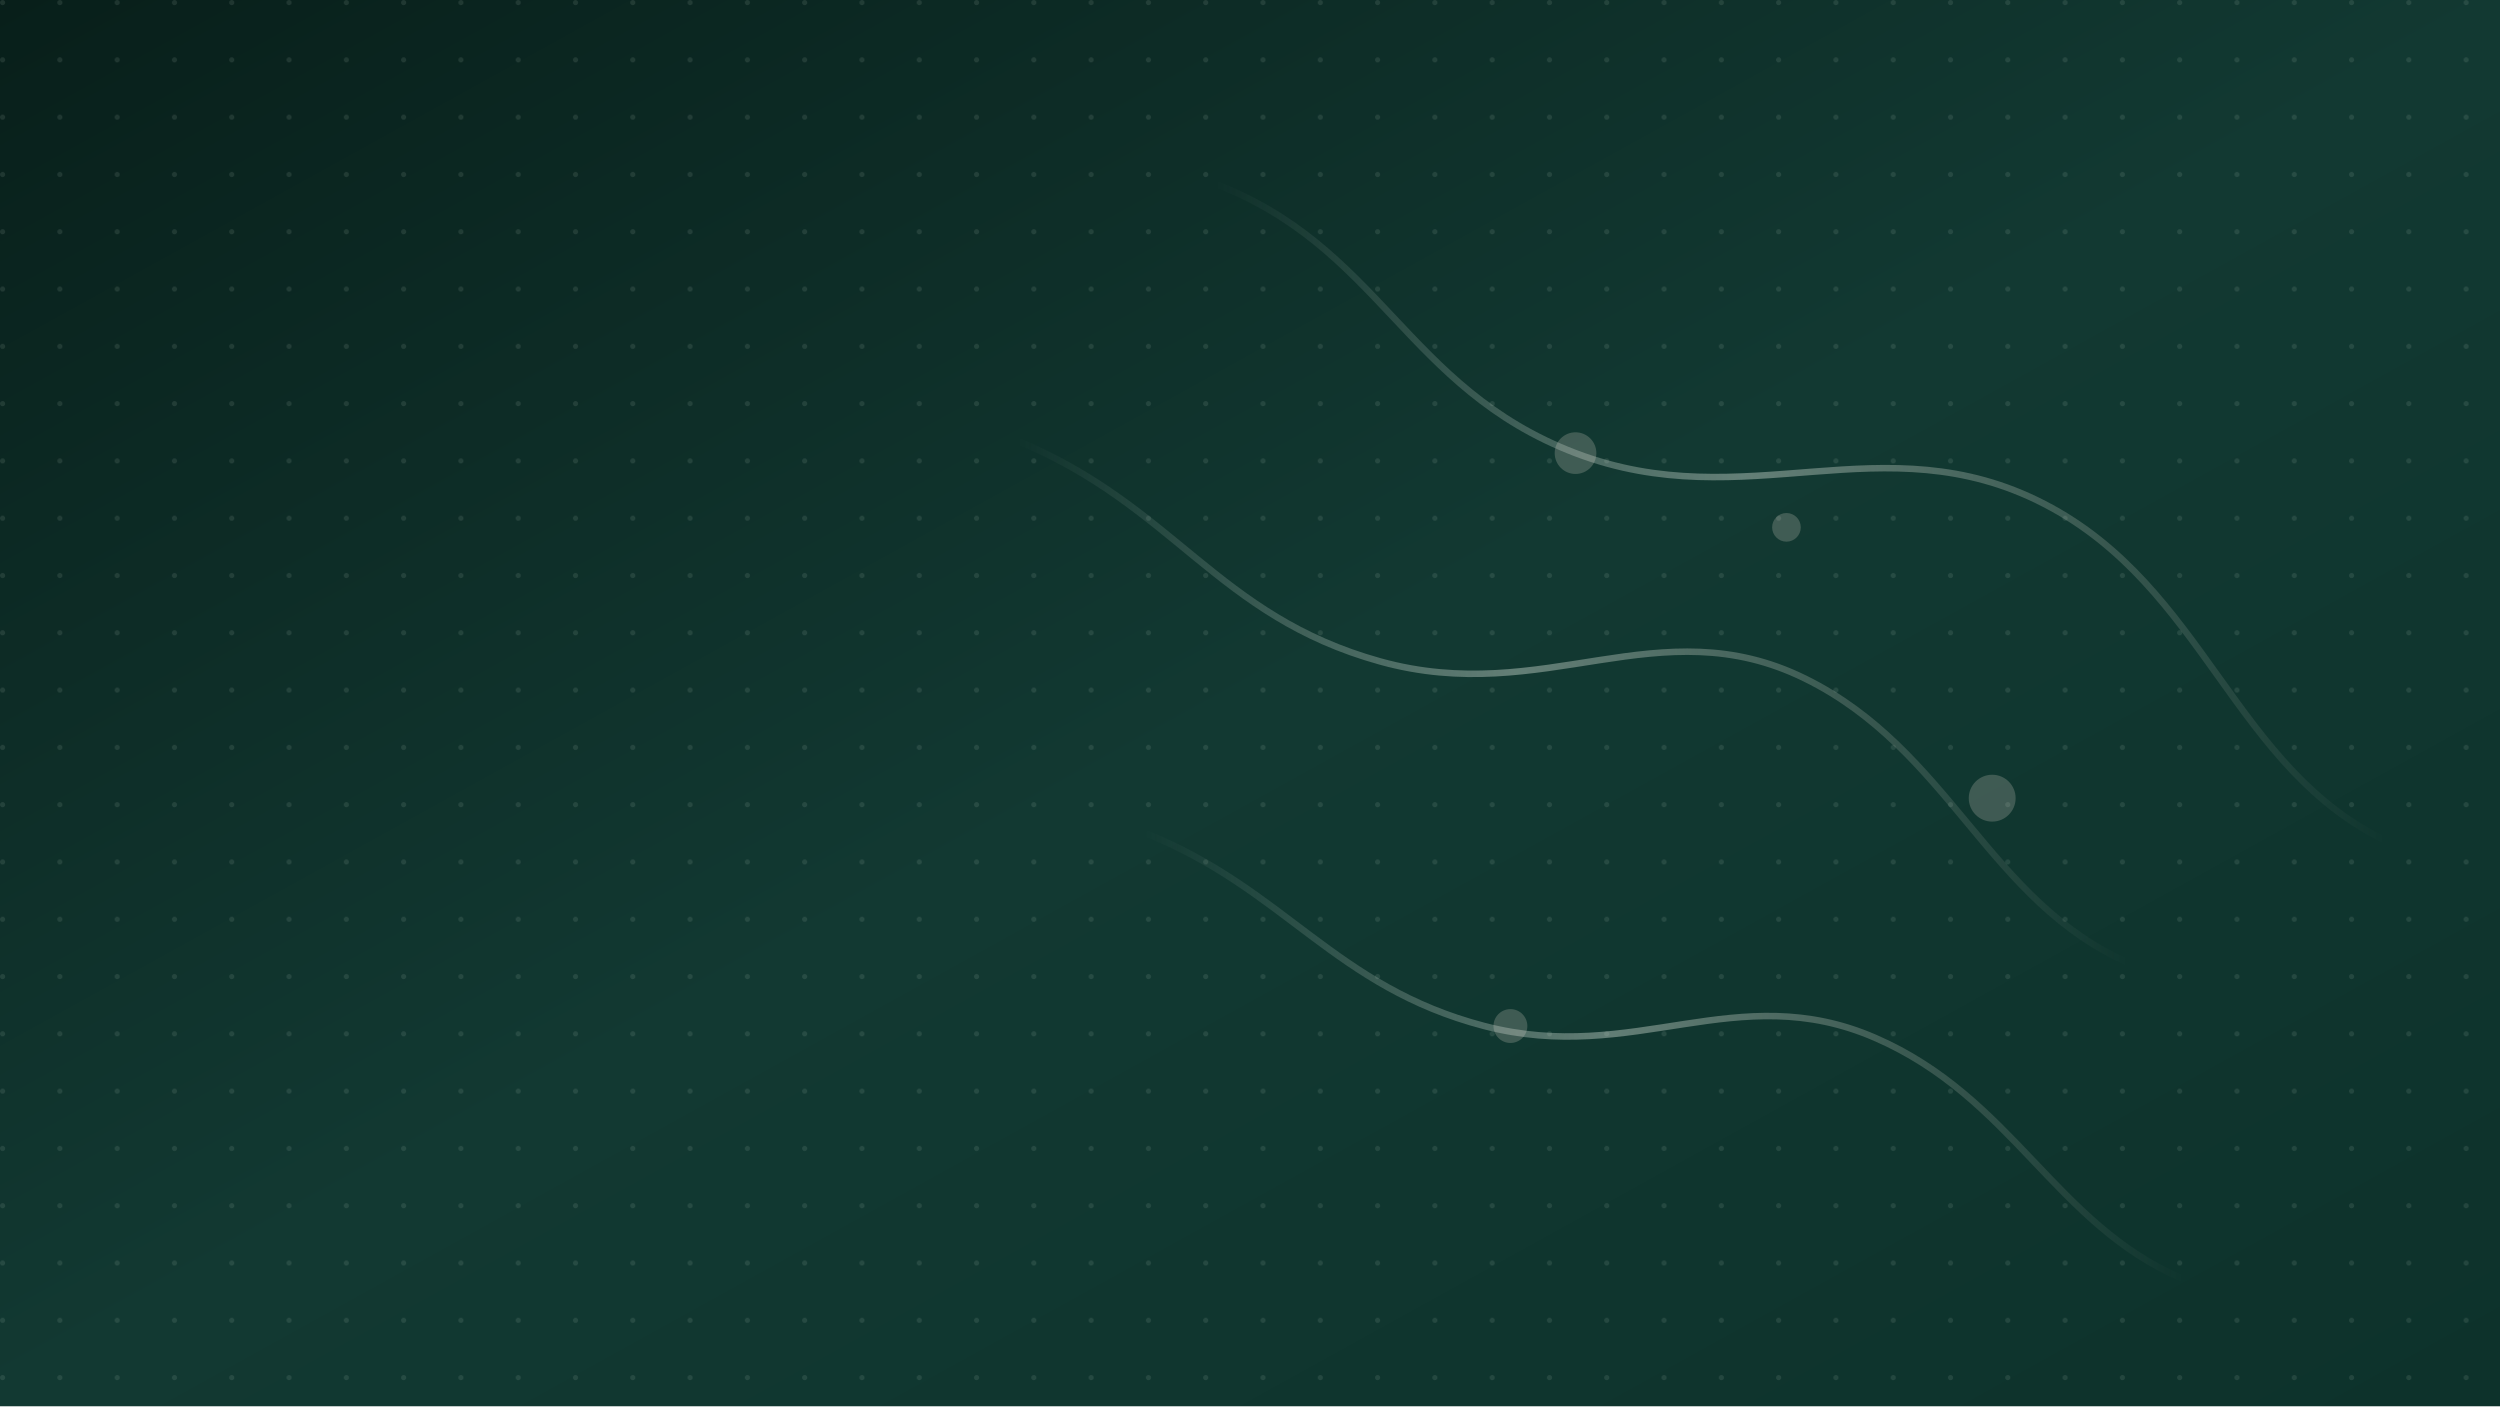
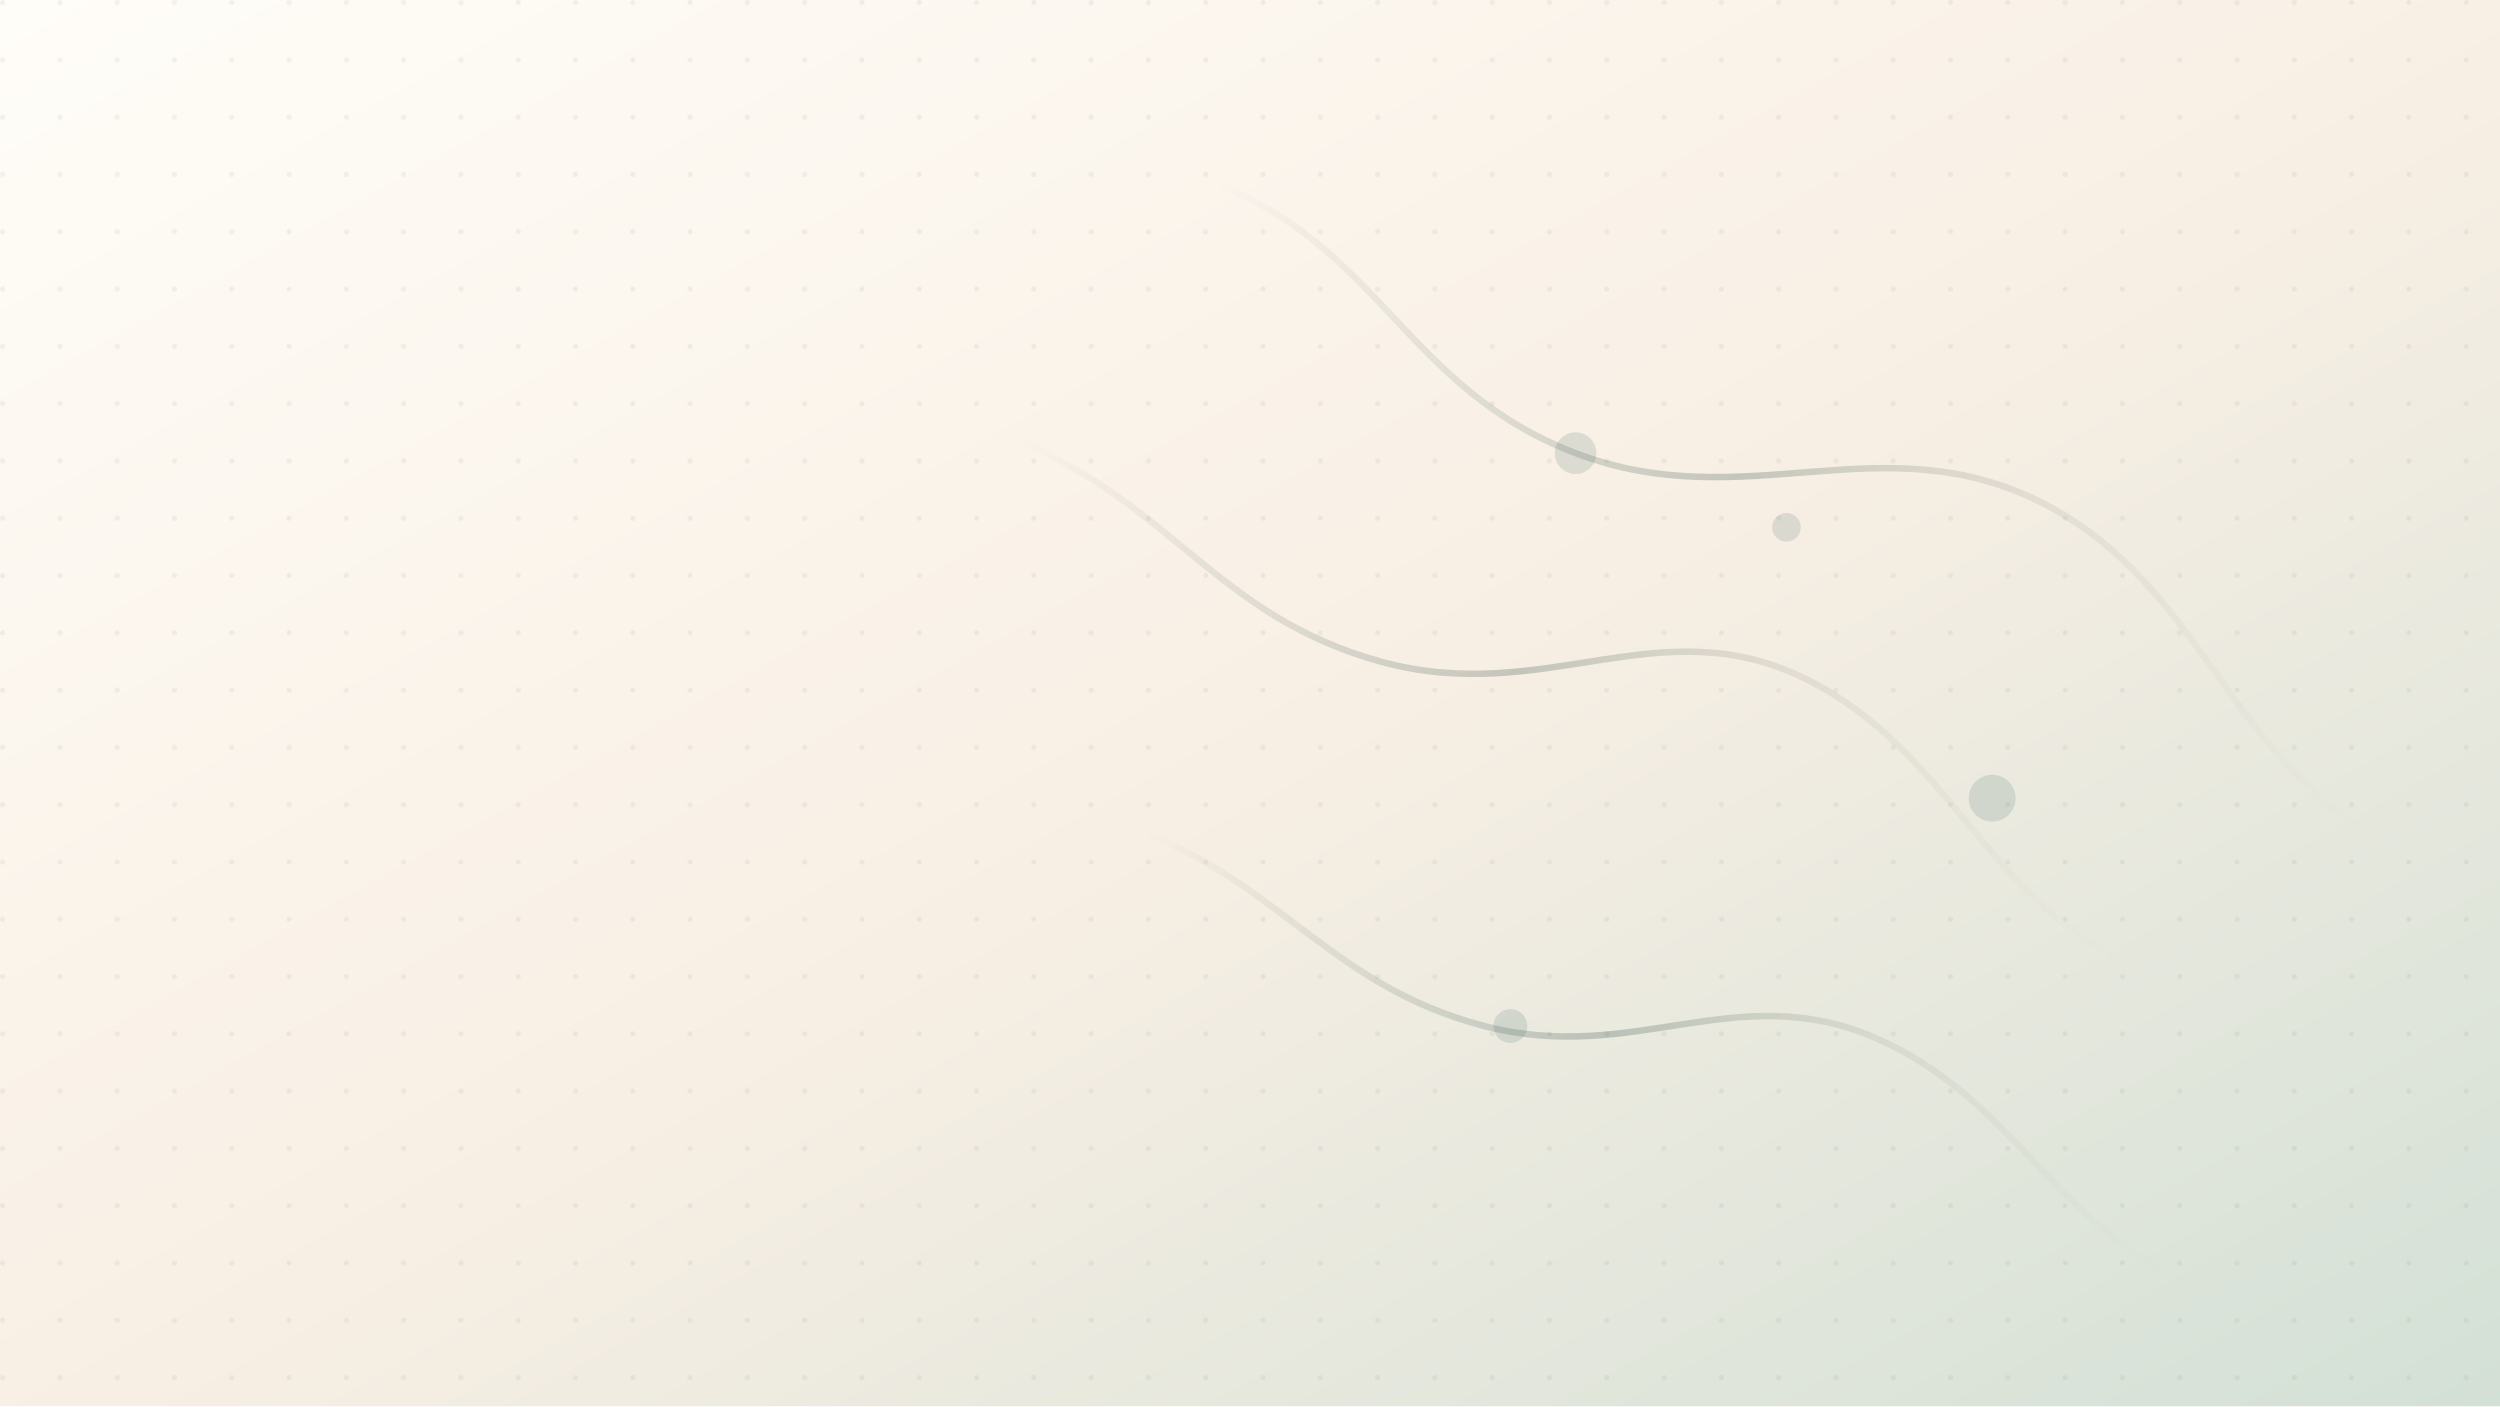
<svg xmlns="http://www.w3.org/2000/svg" viewBox="0 0 1920 1080" preserveAspectRatio="xMidYMid slice">
  <defs>
    <linearGradient id="base" x1="0" y1="0" x2="1" y2="1">
-       <stop offset="0" stop-color="#081F1A" />
-       <stop offset="0.5" stop-color="#123932" />
-       <stop offset="1" stop-color="#0D322B" />
+       <stop offset="0" stop-color="#FFFDF8" />
+       <stop offset="0.52" stop-color="#F8EFE4" />
+       <stop offset="1" stop-color="#D3E0D6" />
    </linearGradient>
    <linearGradient id="line" x1="0" y1="0" x2="1" y2="0">
-       <stop offset="0" stop-color="#D3E0D6" stop-opacity="0" />
-       <stop offset="0.45" stop-color="#D3E0D6" stop-opacity="0.42" />
-       <stop offset="1" stop-color="#F9EDDF" stop-opacity="0" />
+       <stop offset="0" stop-color="#0D322B" stop-opacity="0" />
+       <stop offset="0.45" stop-color="#0D322B" stop-opacity="0.22" />
+       <stop offset="1" stop-color="#CAAB8C" stop-opacity="0" />
    </linearGradient>
    <pattern id="dots" width="44" height="44" patternUnits="userSpaceOnUse">
-       <circle cx="2" cy="2" r="2" fill="#D3E0D6" opacity="0.11" />
+       <circle cx="2" cy="2" r="2" fill="#0D322B" opacity="0.055" />
    </pattern>
  </defs>
  <rect width="1920" height="1080" fill="url(#base)" />
  <rect width="1920" height="1080" fill="url(#dots)" />
  <g fill="none" stroke="url(#line)" stroke-width="5">
    <path d="M930 140c130 48 149 158 280 208s236-25 360 39 145 204 265 260" />
    <path d="M780 338c122 50 154 135 280 170s214-42 326 13 141 172 250 219" />
    <path d="M880 640c107 43 145 118 260 148s194-37 300 9 138 143 236 185" />
  </g>
-   <g fill="#F9EDDF" opacity="0.2">
+   <g fill="#144D42" opacity="0.13">
    <circle cx="1210" cy="348" r="16" />
    <circle cx="1372" cy="405" r="11" />
    <circle cx="1530" cy="613" r="18" />
    <circle cx="1160" cy="788" r="13" />
  </g>
</svg>
